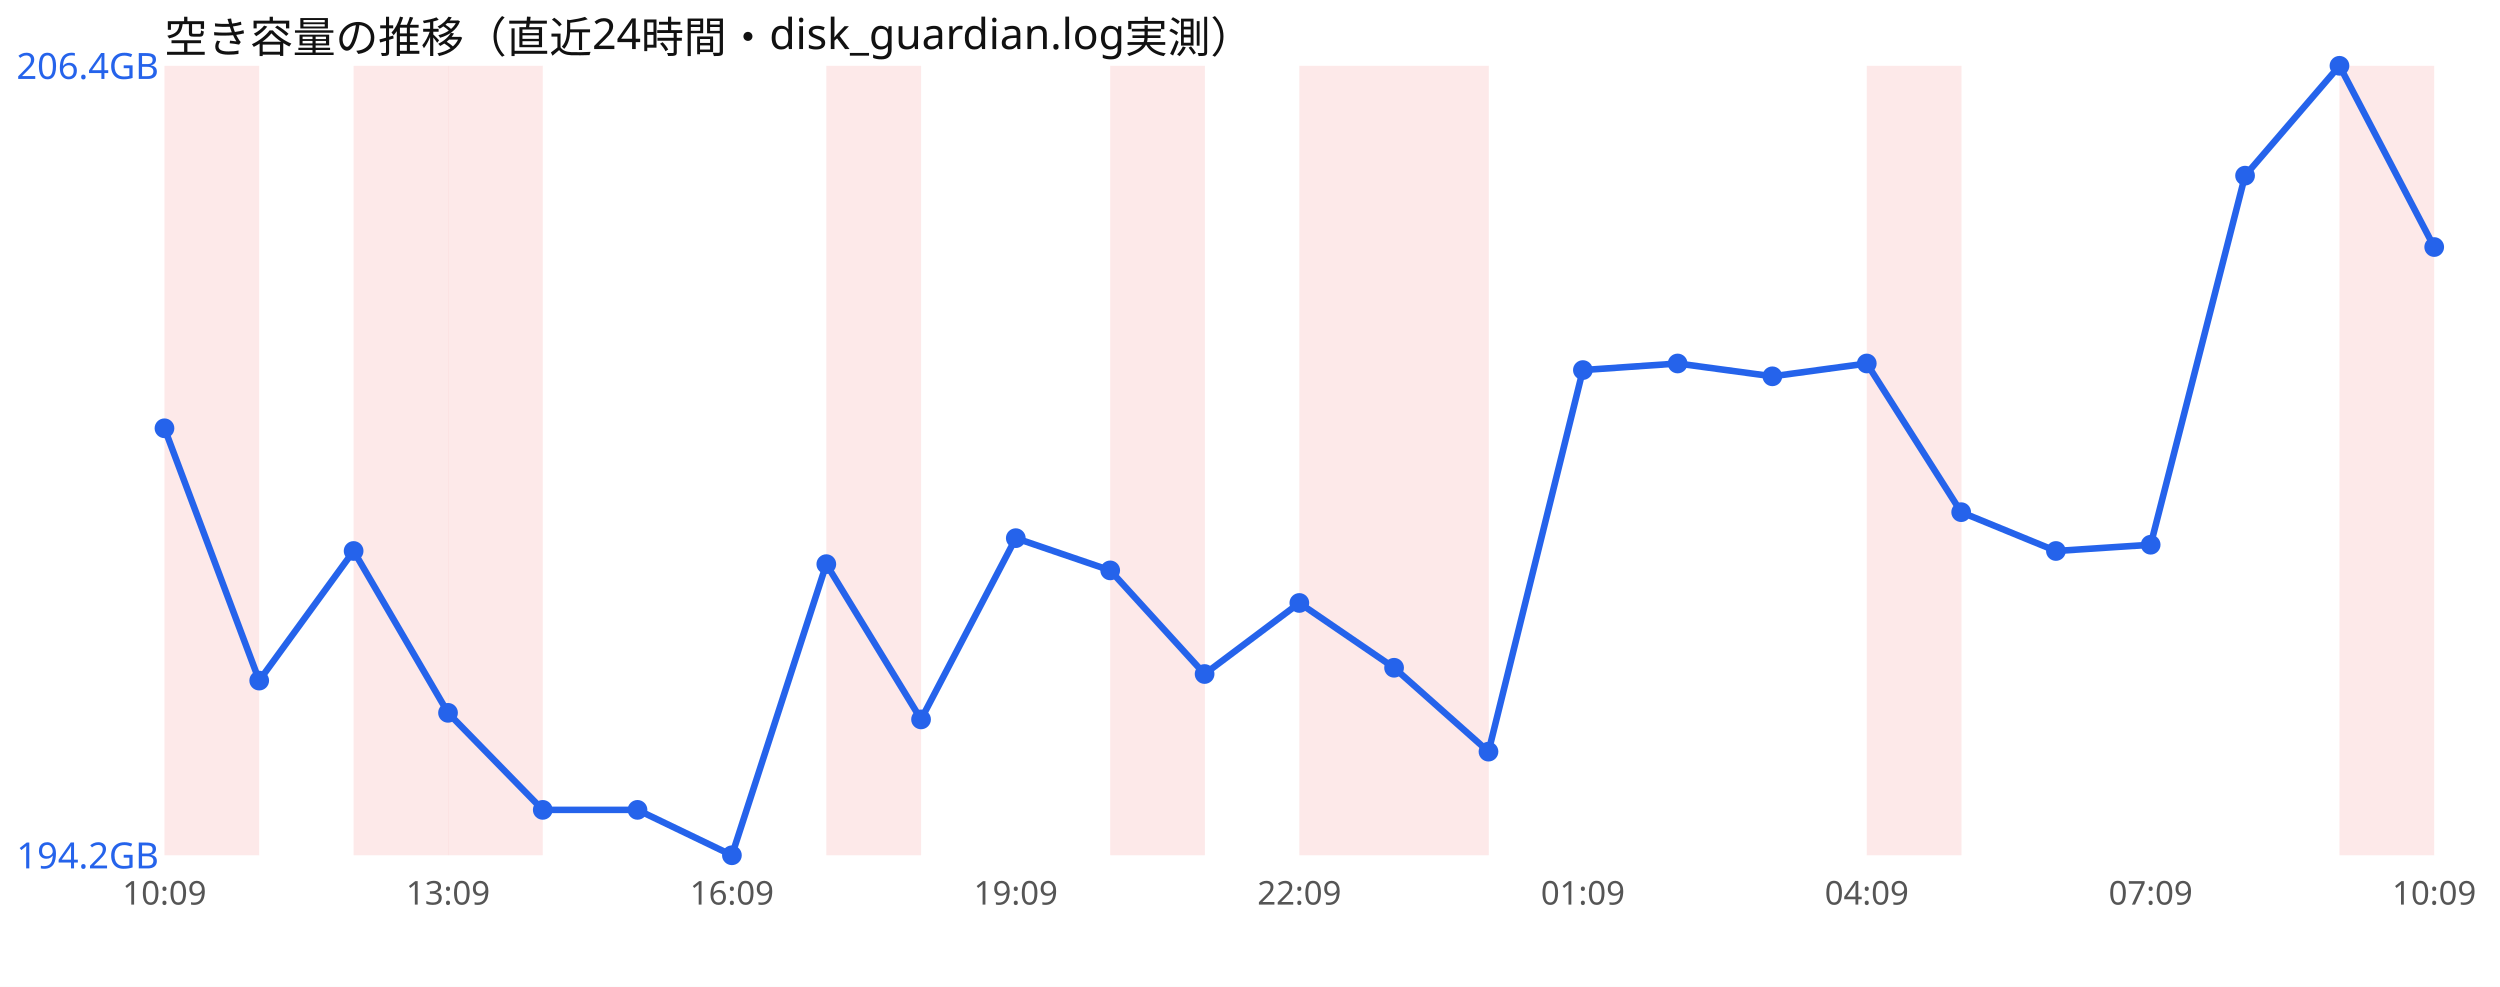
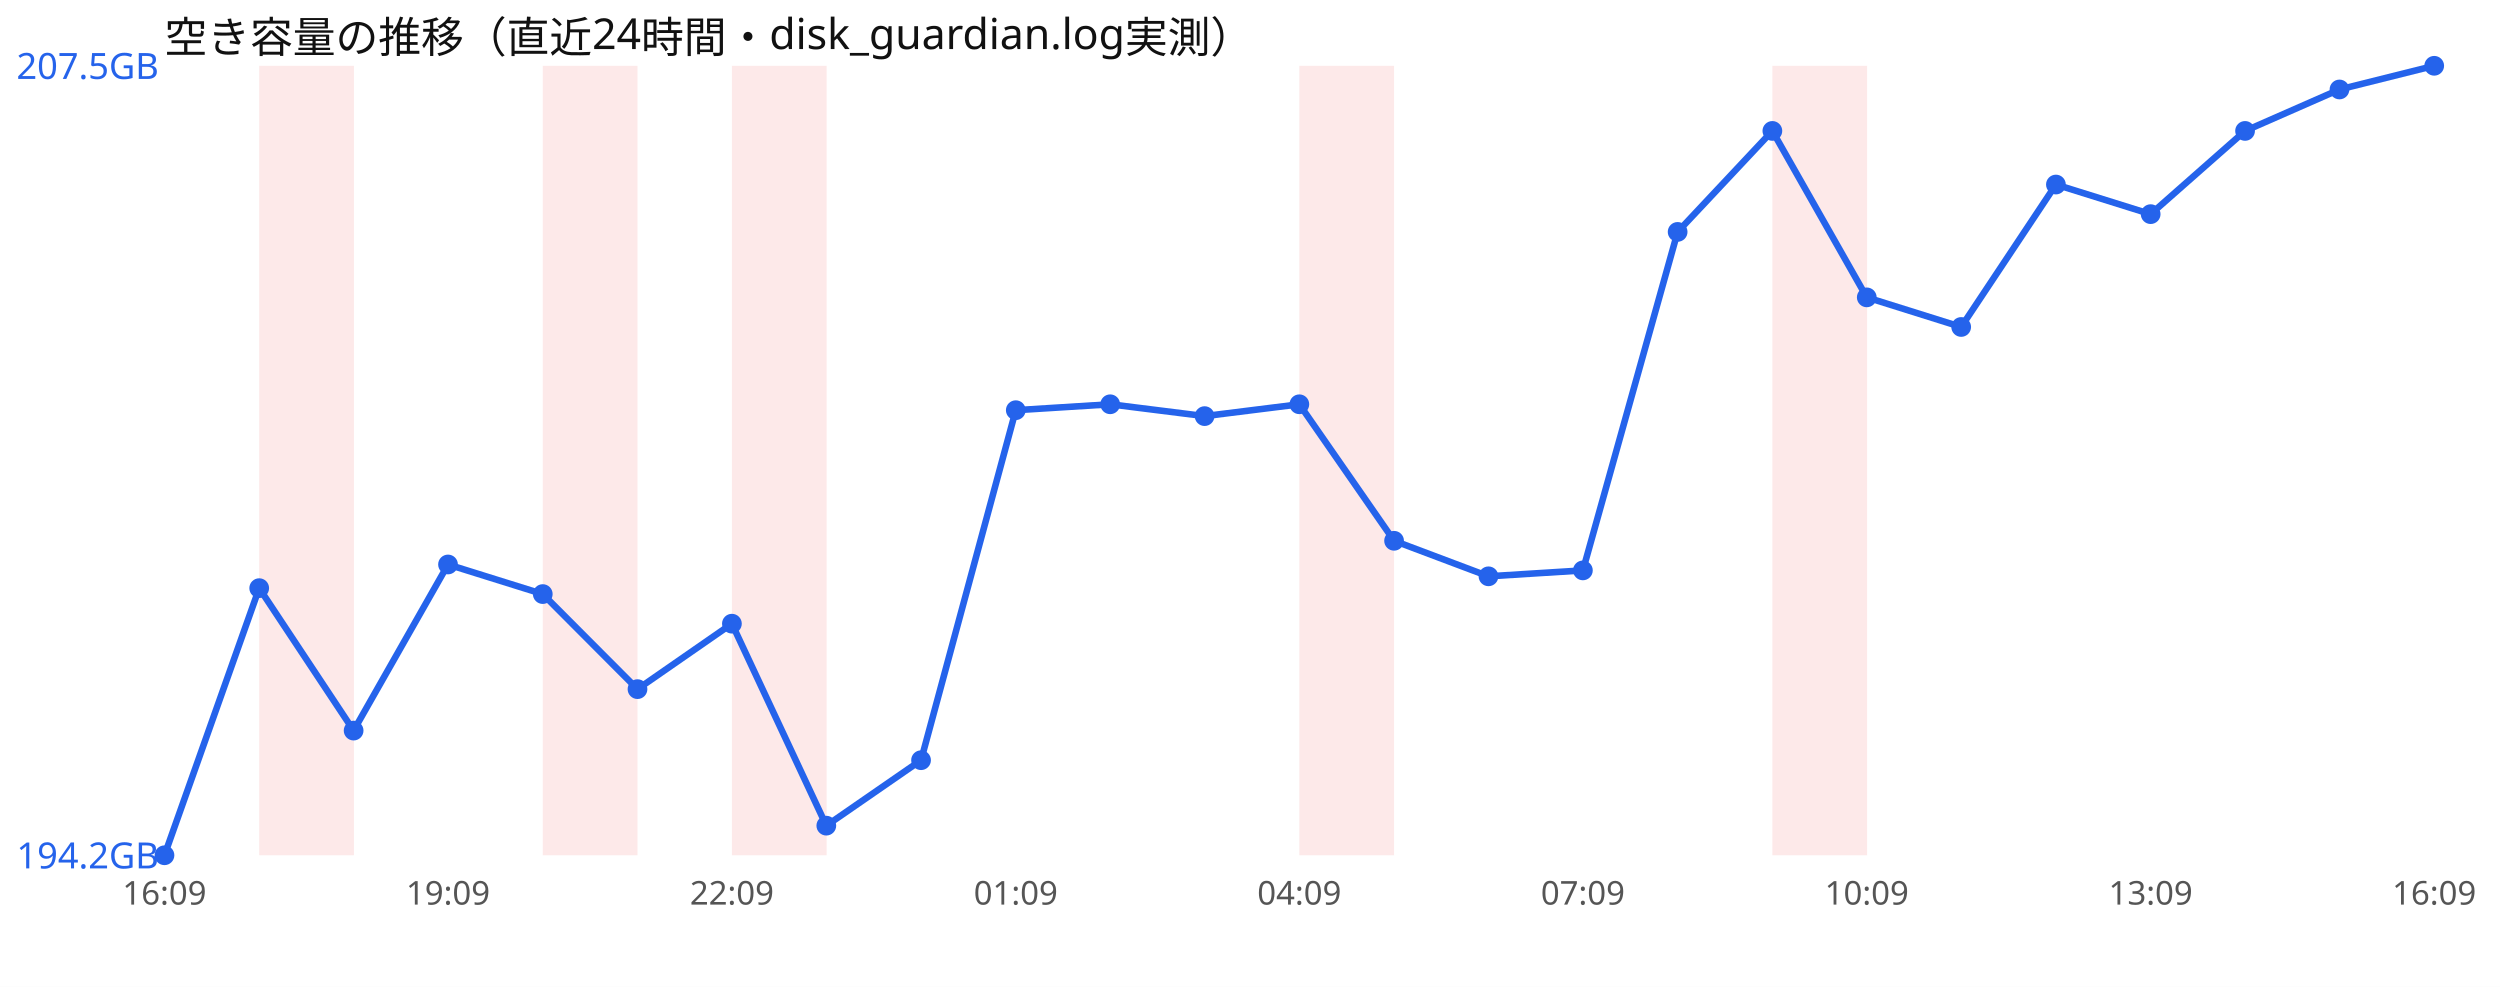
<svg xmlns="http://www.w3.org/2000/svg" width="760" height="300" viewBox="0 0 760 300" font-family="sans-serif">
  <rect width="760" height="300" fill="#ffffff" />
  <text x="50" y="16" font-size="13" fill="#111">空き容量の推移（直近24時間・disk_guardian.log実測）</text>
-   <rect x="50.0" y="20" width="28.8" height="240" fill="#ef4444" opacity="0.12" />
-   <rect x="107.5" y="20" width="28.8" height="240" fill="#ef4444" opacity="0.12" />
-   <rect x="136.2" y="20" width="28.8" height="240" fill="#ef4444" opacity="0.12" />
-   <rect x="251.2" y="20" width="28.8" height="240" fill="#ef4444" opacity="0.12" />
-   <rect x="337.5" y="20" width="28.8" height="240" fill="#ef4444" opacity="0.12" />
+   <rect x="78.8" y="20" width="28.8" height="240" fill="#ef4444" opacity="0.12" />
+   <rect x="165.0" y="20" width="28.8" height="240" fill="#ef4444" opacity="0.12" />
+   <rect x="222.5" y="20" width="28.8" height="240" fill="#ef4444" opacity="0.12" />
  <rect x="395.0" y="20" width="28.8" height="240" fill="#ef4444" opacity="0.12" />
-   <rect x="423.8" y="20" width="28.8" height="240" fill="#ef4444" opacity="0.12" />
-   <rect x="567.5" y="20" width="28.8" height="240" fill="#ef4444" opacity="0.12" />
-   <rect x="711.2" y="20" width="28.8" height="240" fill="#ef4444" opacity="0.12" />
-   <polyline points="50.0,130.2 78.8,206.9 107.5,167.5 136.2,216.7 165.0,246.2 193.8,246.2 222.5,260.0 251.2,171.5 280.0,218.7 308.8,163.6 337.5,173.4 366.2,204.9 395.0,183.3 423.8,203.0 452.5,228.5 481.2,112.5 510.0,110.5 538.8,114.4 567.5,110.5 596.2,155.7 625.0,167.5 653.8,165.6 682.5,53.4 711.2,20.0 740.0,75.1" fill="none" stroke="#2563eb" stroke-width="2" />
-   <circle cx="50.0" cy="130.2" r="3" fill="#2563eb" />
-   <circle cx="78.8" cy="206.9" r="3" fill="#2563eb" />
-   <circle cx="107.5" cy="167.5" r="3" fill="#2563eb" />
-   <circle cx="136.2" cy="216.7" r="3" fill="#2563eb" />
-   <circle cx="165.0" cy="246.2" r="3" fill="#2563eb" />
-   <circle cx="193.8" cy="246.2" r="3" fill="#2563eb" />
-   <circle cx="222.5" cy="260.0" r="3" fill="#2563eb" />
-   <circle cx="251.2" cy="171.5" r="3" fill="#2563eb" />
-   <circle cx="280.0" cy="218.7" r="3" fill="#2563eb" />
-   <circle cx="308.8" cy="163.6" r="3" fill="#2563eb" />
-   <circle cx="337.5" cy="173.4" r="3" fill="#2563eb" />
-   <circle cx="366.2" cy="204.9" r="3" fill="#2563eb" />
-   <circle cx="395.0" cy="183.3" r="3" fill="#2563eb" />
-   <circle cx="423.8" cy="203.0" r="3" fill="#2563eb" />
-   <circle cx="452.5" cy="228.5" r="3" fill="#2563eb" />
-   <circle cx="481.2" cy="112.5" r="3" fill="#2563eb" />
-   <circle cx="510.0" cy="110.5" r="3" fill="#2563eb" />
-   <circle cx="538.8" cy="114.4" r="3" fill="#2563eb" />
-   <circle cx="567.5" cy="110.5" r="3" fill="#2563eb" />
-   <circle cx="596.2" cy="155.7" r="3" fill="#2563eb" />
-   <circle cx="625.0" cy="167.5" r="3" fill="#2563eb" />
-   <circle cx="653.8" cy="165.6" r="3" fill="#2563eb" />
-   <circle cx="682.5" cy="53.4" r="3" fill="#2563eb" />
-   <circle cx="711.2" cy="20.0" r="3" fill="#2563eb" />
-   <circle cx="740.0" cy="75.1" r="3" fill="#2563eb" />
-   <text x="5" y="24.0" font-size="11" fill="#2563eb">206.4GB</text>
+   <rect x="538.8" y="20" width="28.8" height="240" fill="#ef4444" opacity="0.12" />
+   <polyline points="50.0,260.0 78.8,178.8 107.5,222.1 136.2,171.6 165.0,180.6 193.8,209.5 222.5,189.6 251.2,251.0 280.0,231.1 308.8,124.7 337.5,122.9 366.2,126.5 395.0,122.9 423.8,164.4 452.5,175.2 481.2,173.4 510.0,70.5 538.8,39.8 567.5,90.4 596.2,99.4 625.0,56.1 653.8,65.1 682.5,39.8 711.2,27.2 740.0,20.0" fill="none" stroke="#2563eb" stroke-width="2" />
+   <circle cx="50.0" cy="260.0" r="3" fill="#2563eb" />
+   <circle cx="78.8" cy="178.8" r="3" fill="#2563eb" />
+   <circle cx="107.5" cy="222.1" r="3" fill="#2563eb" />
+   <circle cx="136.2" cy="171.6" r="3" fill="#2563eb" />
+   <circle cx="165.0" cy="180.6" r="3" fill="#2563eb" />
+   <circle cx="193.8" cy="209.5" r="3" fill="#2563eb" />
+   <circle cx="222.5" cy="189.6" r="3" fill="#2563eb" />
+   <circle cx="251.2" cy="251.0" r="3" fill="#2563eb" />
+   <circle cx="280.0" cy="231.1" r="3" fill="#2563eb" />
+   <circle cx="308.8" cy="124.7" r="3" fill="#2563eb" />
+   <circle cx="337.5" cy="122.9" r="3" fill="#2563eb" />
+   <circle cx="366.2" cy="126.5" r="3" fill="#2563eb" />
+   <circle cx="395.0" cy="122.9" r="3" fill="#2563eb" />
+   <circle cx="423.8" cy="164.4" r="3" fill="#2563eb" />
+   <circle cx="452.5" cy="175.2" r="3" fill="#2563eb" />
+   <circle cx="481.2" cy="173.4" r="3" fill="#2563eb" />
+   <circle cx="510.0" cy="70.5" r="3" fill="#2563eb" />
+   <circle cx="538.8" cy="39.8" r="3" fill="#2563eb" />
+   <circle cx="567.5" cy="90.4" r="3" fill="#2563eb" />
+   <circle cx="596.2" cy="99.4" r="3" fill="#2563eb" />
+   <circle cx="625.0" cy="56.1" r="3" fill="#2563eb" />
+   <circle cx="653.8" cy="65.1" r="3" fill="#2563eb" />
+   <circle cx="682.5" cy="39.8" r="3" fill="#2563eb" />
+   <circle cx="711.2" cy="27.2" r="3" fill="#2563eb" />
+   <circle cx="740.0" cy="20.0" r="3" fill="#2563eb" />
+   <text x="5" y="24.0" font-size="11" fill="#2563eb">207.5GB</text>
  <text x="5" y="264.0" font-size="11" fill="#2563eb">194.2GB</text>
-   <text x="50.0" y="275" font-size="10" fill="#555" text-anchor="middle">10:09</text>
-   <text x="136.2" y="275" font-size="10" fill="#555" text-anchor="middle">13:09</text>
-   <text x="222.5" y="275" font-size="10" fill="#555" text-anchor="middle">16:09</text>
-   <text x="308.8" y="275" font-size="10" fill="#555" text-anchor="middle">19:09</text>
-   <text x="395.0" y="275" font-size="10" fill="#555" text-anchor="middle">22:09</text>
-   <text x="481.2" y="275" font-size="10" fill="#555" text-anchor="middle">01:09</text>
-   <text x="567.5" y="275" font-size="10" fill="#555" text-anchor="middle">04:09</text>
-   <text x="653.8" y="275" font-size="10" fill="#555" text-anchor="middle">07:09</text>
-   <text x="740.0" y="275" font-size="10" fill="#555" text-anchor="middle">10:09</text>
+   <text x="50.0" y="275" font-size="10" fill="#555" text-anchor="middle">16:09</text>
+   <text x="136.2" y="275" font-size="10" fill="#555" text-anchor="middle">19:09</text>
+   <text x="222.5" y="275" font-size="10" fill="#555" text-anchor="middle">22:09</text>
+   <text x="308.8" y="275" font-size="10" fill="#555" text-anchor="middle">01:09</text>
+   <text x="395.0" y="275" font-size="10" fill="#555" text-anchor="middle">04:09</text>
+   <text x="481.2" y="275" font-size="10" fill="#555" text-anchor="middle">07:09</text>
+   <text x="567.5" y="275" font-size="10" fill="#555" text-anchor="middle">10:09</text>
+   <text x="653.8" y="275" font-size="10" fill="#555" text-anchor="middle">13:09</text>
+   <text x="740.0" y="275" font-size="10" fill="#555" text-anchor="middle">16:09</text>
</svg>
